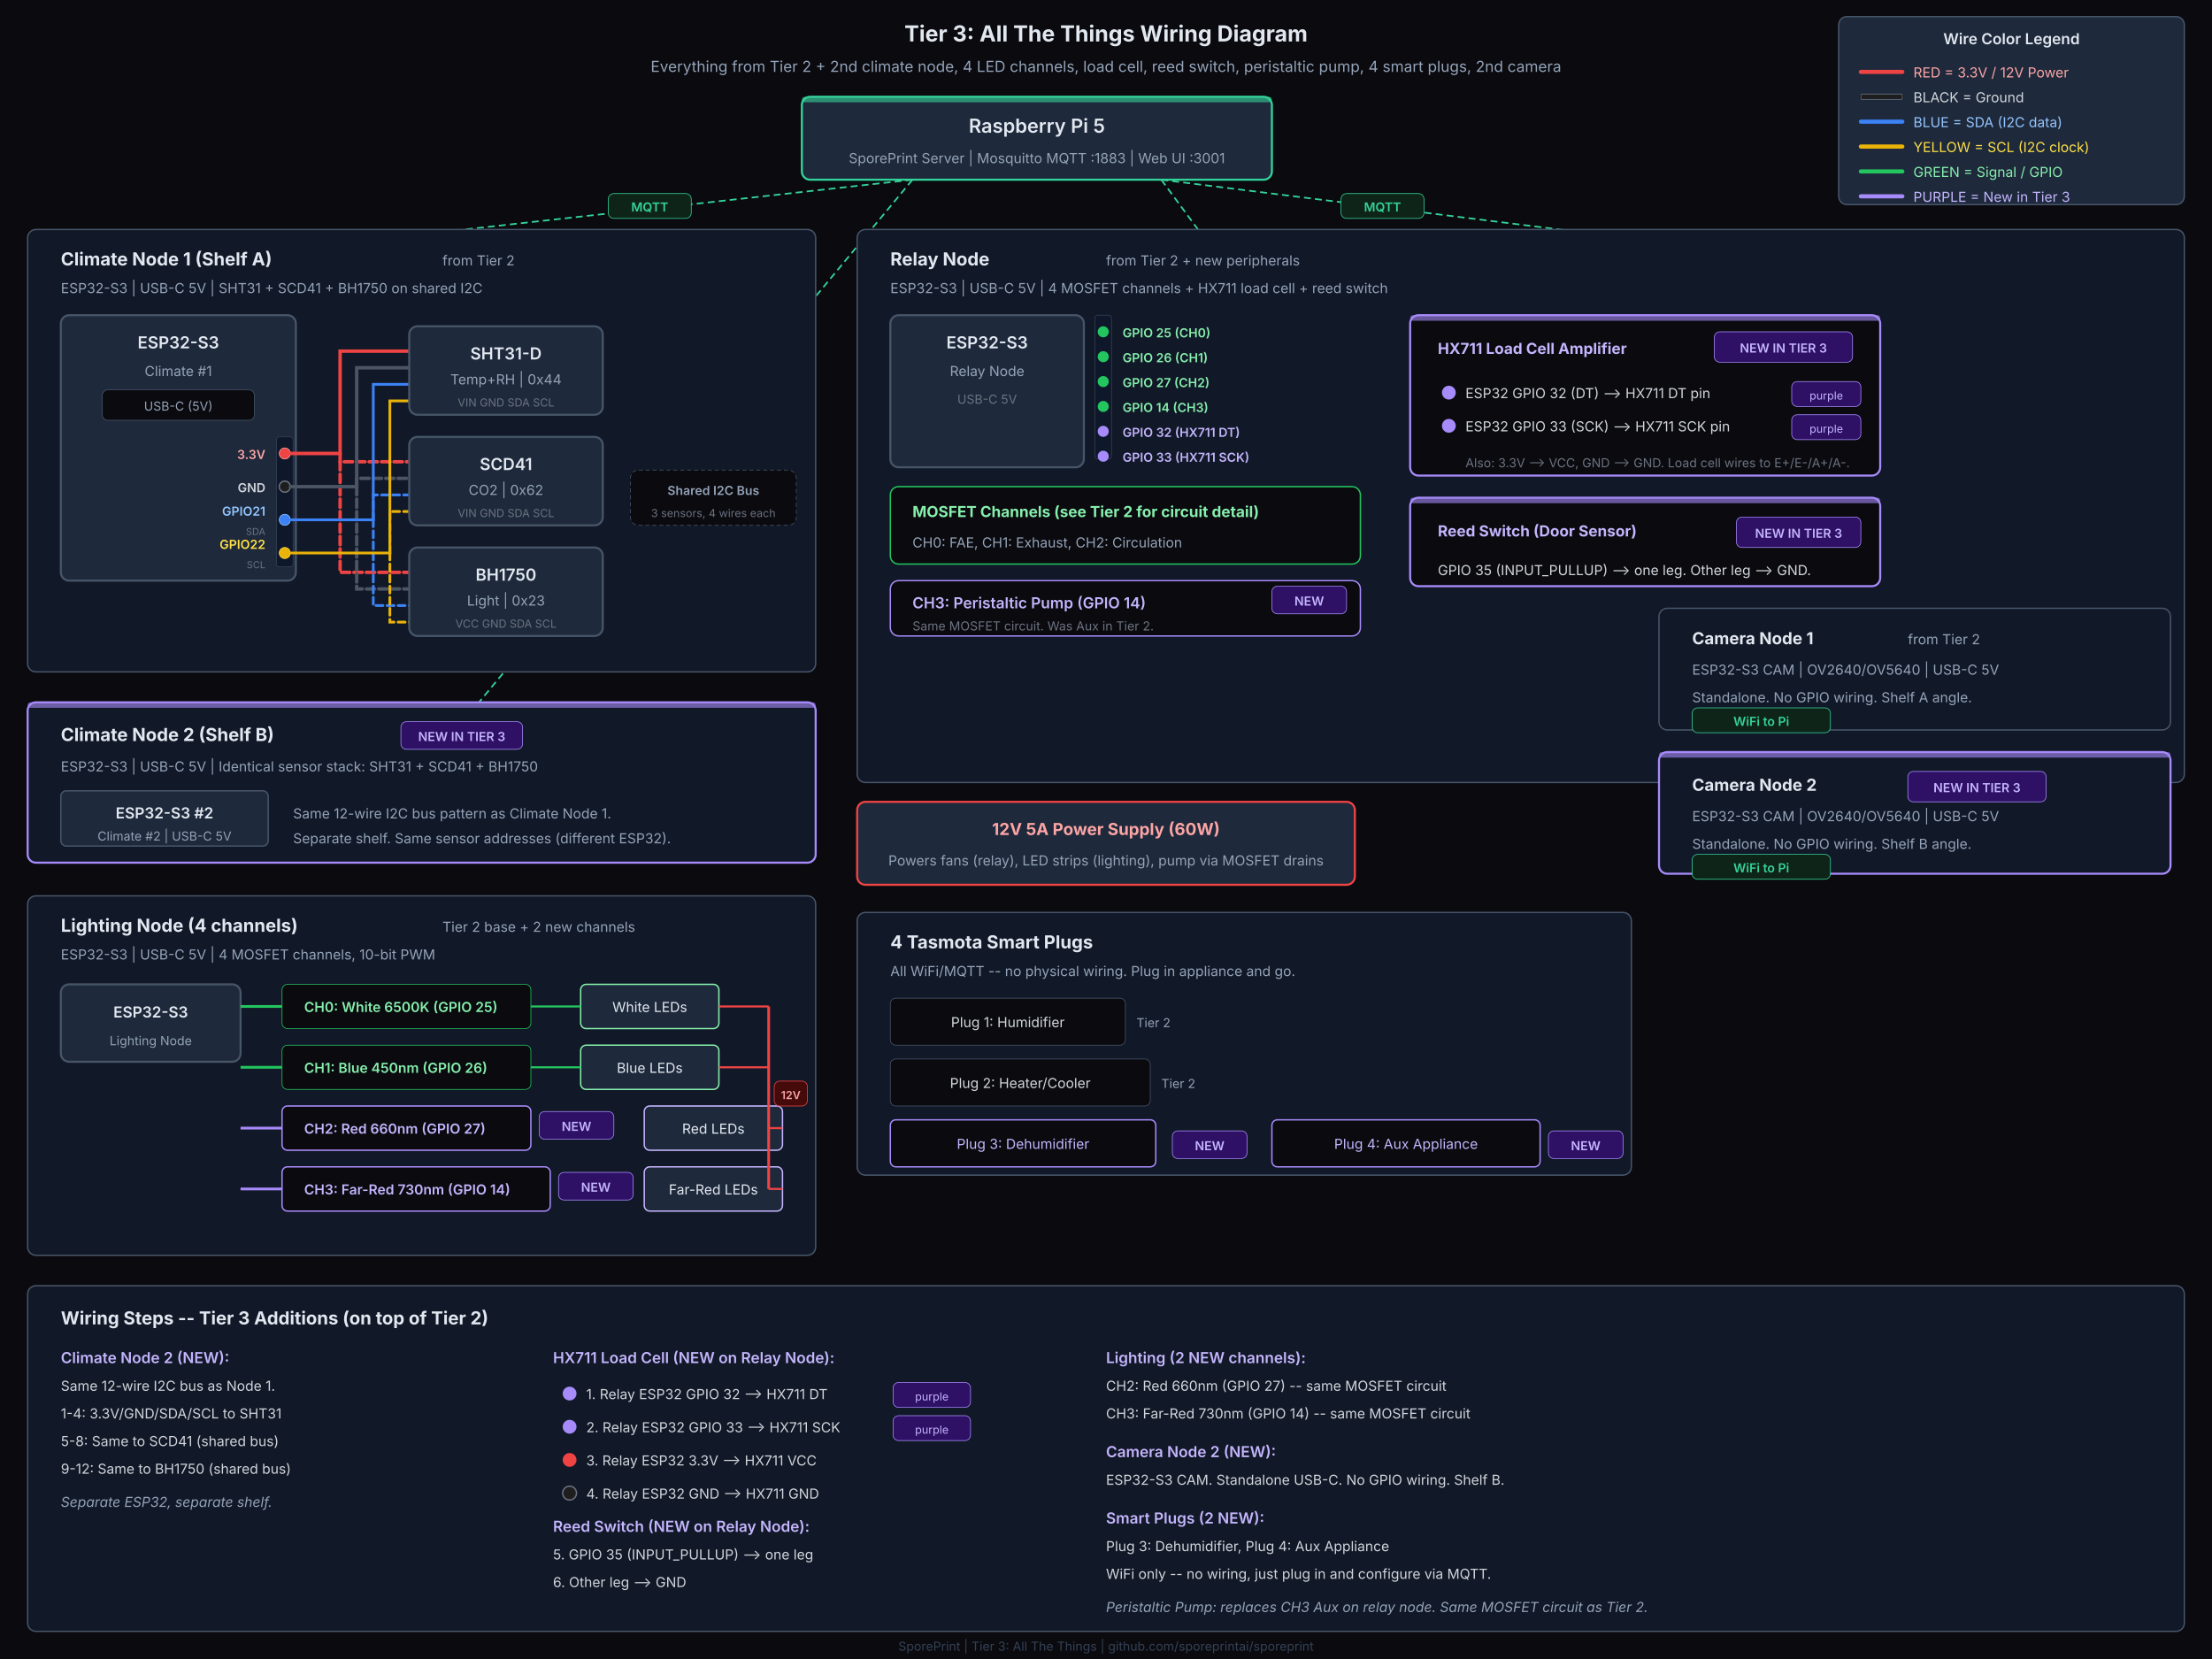
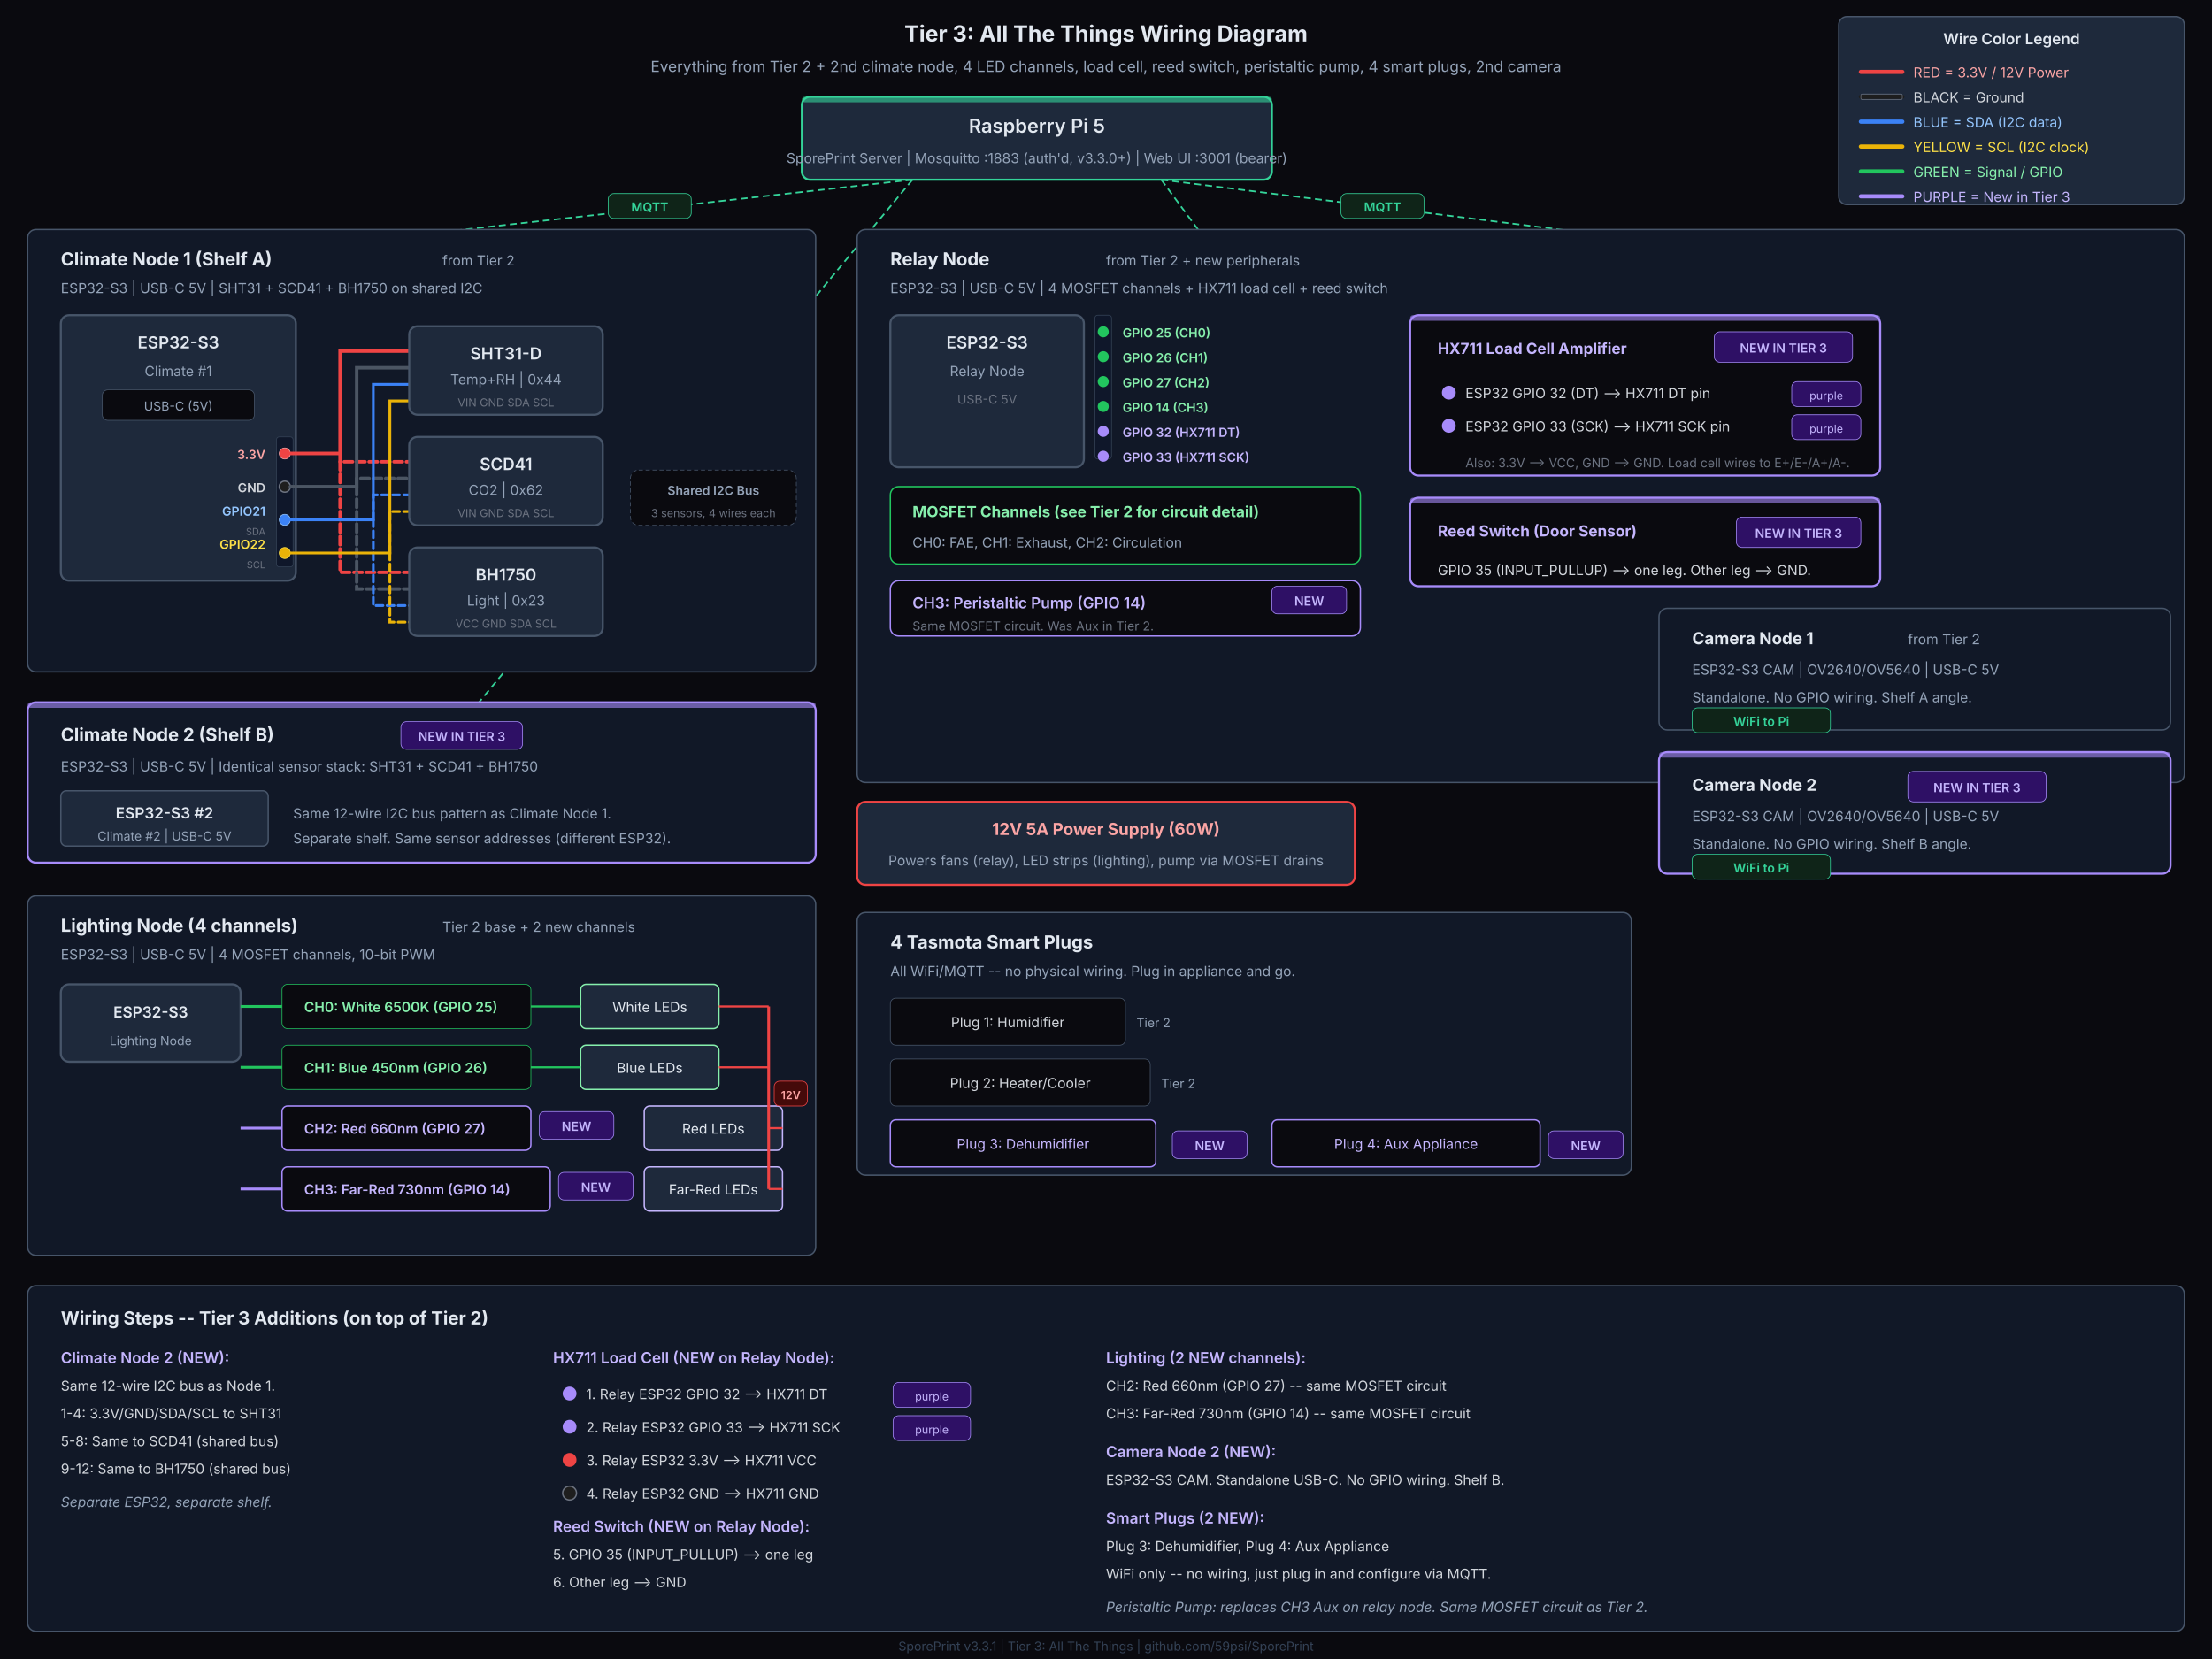
<svg xmlns="http://www.w3.org/2000/svg" viewBox="0 0 1600 1200" width="1600" height="1200">
  <rect width="1600" height="1200" fill="#0a0a0f" />
  <text x="800" y="30" text-anchor="middle" fill="#e2e8f0" font-family="system-ui, -apple-system, sans-serif" font-size="16" font-weight="700">Tier 3: All The Things Wiring Diagram</text>
  <text x="800" y="52" text-anchor="middle" fill="#94a3b8" font-family="system-ui, -apple-system, sans-serif" font-size="11">Everything from Tier 2 + 2nd climate node, 4 LED channels, load cell, reed switch, peristaltic pump, 4 smart plugs, 2nd camera</text>
  <rect x="1330" y="12" width="250" height="136" rx="6" fill="#1e293b" stroke="#475569" stroke-width="1" />
  <text x="1455" y="32" text-anchor="middle" fill="#e2e8f0" font-family="system-ui, -apple-system, sans-serif" font-size="11" font-weight="600">Wire Color Legend</text>
  <line x1="1346" y1="52" x2="1376" y2="52" stroke="#ef4444" stroke-width="3" stroke-linecap="round" />
  <text x="1384" y="56" fill="#fca5a5" font-family="system-ui, -apple-system, sans-serif" font-size="10">RED = 3.3V / 12V Power</text>
  <line x1="1346" y1="70" x2="1376" y2="70" stroke="#1e1e1e" stroke-width="3" stroke-linecap="round" />
  <rect x="1346" y="68" width="30" height="4" rx="1" fill="none" stroke="#6b7280" stroke-width="0.5" />
  <text x="1384" y="74" fill="#d1d5db" font-family="system-ui, -apple-system, sans-serif" font-size="10">BLACK = Ground</text>
  <line x1="1346" y1="88" x2="1376" y2="88" stroke="#3b82f6" stroke-width="3" stroke-linecap="round" />
  <text x="1384" y="92" fill="#93c5fd" font-family="system-ui, -apple-system, sans-serif" font-size="10">BLUE = SDA (I2C data)</text>
  <line x1="1346" y1="106" x2="1376" y2="106" stroke="#eab308" stroke-width="3" stroke-linecap="round" />
  <text x="1384" y="110" fill="#fde047" font-family="system-ui, -apple-system, sans-serif" font-size="10">YELLOW = SCL (I2C clock)</text>
  <line x1="1346" y1="124" x2="1376" y2="124" stroke="#22c55e" stroke-width="3" stroke-linecap="round" />
  <text x="1384" y="128" fill="#86efac" font-family="system-ui, -apple-system, sans-serif" font-size="10">GREEN = Signal / GPIO</text>
  <line x1="1346" y1="142" x2="1376" y2="142" stroke="#a78bfa" stroke-width="3" stroke-linecap="round" />
  <text x="1384" y="146" fill="#c4b5fd" font-family="system-ui, -apple-system, sans-serif" font-size="10">PURPLE = New in Tier 3</text>
  <rect x="580" y="70" width="340" height="60" rx="6" fill="#1e293b" stroke="#34d399" stroke-width="1.5" />
  <rect x="580" y="70" width="340" height="4" rx="2" fill="#34d399" opacity="0.6" />
  <text x="750" y="96" text-anchor="middle" fill="#e2e8f0" font-family="system-ui, -apple-system, sans-serif" font-size="14" font-weight="600">Raspberry Pi 5</text>
-   <text x="750" y="118" text-anchor="middle" fill="#94a3b8" font-family="system-ui, -apple-system, sans-serif" font-size="10">SporePrint Server | Mosquitto MQTT :1883 | Web UI :3001</text>
+   <text x="750" y="118" text-anchor="middle" fill="#94a3b8" font-family="system-ui, -apple-system, sans-serif" font-size="10">SporePrint Server | Mosquitto :1883 (auth'd, v3.3.0+) | Web UI :3001 (bearer)</text>
  <path d="M 660 130 L 300 170" fill="none" stroke="#34d399" stroke-width="1.2" stroke-dasharray="5,3" />
  <path d="M 840 130 L 1160 170" fill="none" stroke="#34d399" stroke-width="1.2" stroke-dasharray="5,3" />
  <path d="M 660 130 L 300 564" fill="none" stroke="#34d399" stroke-width="1.2" stroke-dasharray="5,3" />
  <path d="M 840 130 L 1160 564" fill="none" stroke="#34d399" stroke-width="1.2" stroke-dasharray="5,3" />
  <g>
    <rect x="440" y="140" width="60" height="18" rx="4" fill="#0f2418" stroke="#34d399" stroke-width="0.5" />
    <text x="470" y="153" text-anchor="middle" fill="#34d399" font-family="system-ui, -apple-system, sans-serif" font-size="9" font-weight="600">MQTT</text>
  </g>
  <g>
    <rect x="970" y="140" width="60" height="18" rx="4" fill="#0f2418" stroke="#34d399" stroke-width="0.5" />
    <text x="1000" y="153" text-anchor="middle" fill="#34d399" font-family="system-ui, -apple-system, sans-serif" font-size="9" font-weight="600">MQTT</text>
  </g>
  <rect x="20" y="166" width="570" height="320" rx="6" fill="#111827" stroke="#475569" stroke-width="1" />
  <text x="44" y="192" fill="#e2e8f0" font-family="system-ui, -apple-system, sans-serif" font-size="13" font-weight="700">Climate Node 1 (Shelf A)</text>
  <text x="320" y="192" fill="#94a3b8" font-family="system-ui, -apple-system, sans-serif" font-size="10">from Tier 2</text>
  <text x="44" y="212" fill="#94a3b8" font-family="system-ui, -apple-system, sans-serif" font-size="10">ESP32-S3 | USB-C 5V | SHT31 + SCD41 + BH1750 on shared I2C</text>
  <rect x="44" y="228" width="170" height="192" rx="6" fill="#1e293b" stroke="#475569" stroke-width="1.5" />
  <text x="129" y="252" text-anchor="middle" fill="#e2e8f0" font-family="system-ui, -apple-system, sans-serif" font-size="12" font-weight="600">ESP32-S3</text>
  <text x="129" y="272" text-anchor="middle" fill="#94a3b8" font-family="system-ui, -apple-system, sans-serif" font-size="10">Climate #1</text>
  <rect x="74" y="282" width="110" height="22" rx="4" fill="#0a0a0f" stroke="#475569" stroke-width="0.5" />
  <text x="129" y="297" text-anchor="middle" fill="#94a3b8" font-family="system-ui, -apple-system, sans-serif" font-size="9">USB-C (5V)</text>
  <rect x="200" y="316" width="12" height="94" rx="2" fill="#0f172a" stroke="#334155" stroke-width="0.5" />
  <circle cx="206" cy="328" r="4" fill="#ef4444" stroke="#fca5a5" stroke-width="0.5" />
  <text x="192" y="332" text-anchor="end" fill="#fca5a5" font-family="system-ui, -apple-system, sans-serif" font-size="9" font-weight="600">3.3V</text>
  <circle cx="206" cy="352" r="4" fill="#1e1e1e" stroke="#6b7280" stroke-width="1" />
  <text x="192" y="356" text-anchor="end" fill="#d1d5db" font-family="system-ui, -apple-system, sans-serif" font-size="9" font-weight="600">GND</text>
  <circle cx="206" cy="376" r="4" fill="#3b82f6" stroke="#93c5fd" stroke-width="0.5" />
  <text x="192" y="373" text-anchor="end" fill="#93c5fd" font-family="system-ui, -apple-system, sans-serif" font-size="9" font-weight="600">GPIO21</text>
  <text x="192" y="387" text-anchor="end" fill="#6b7280" font-family="system-ui, -apple-system, sans-serif" font-size="7">SDA</text>
  <circle cx="206" cy="400" r="4" fill="#eab308" stroke="#fde047" stroke-width="0.5" />
  <text x="192" y="397" text-anchor="end" fill="#fde047" font-family="system-ui, -apple-system, sans-serif" font-size="9" font-weight="600">GPIO22</text>
  <text x="192" y="411" text-anchor="end" fill="#6b7280" font-family="system-ui, -apple-system, sans-serif" font-size="7">SCL</text>
  <path d="M 210 328 L 246 328 L 246 254 L 296 254" fill="none" stroke="#ef4444" stroke-width="2.5" stroke-linecap="round" />
  <path d="M 246 328 L 246 334 L 296 334" fill="none" stroke="#ef4444" stroke-width="2.5" stroke-linecap="round" stroke-dasharray="6,3" />
  <path d="M 246 334 L 246 414 L 296 414" fill="none" stroke="#ef4444" stroke-width="2.5" stroke-linecap="round" stroke-dasharray="6,3" />
  <path d="M 210 352 L 258 352 L 258 266 L 296 266" fill="none" stroke="#4b5563" stroke-width="2.5" stroke-linecap="round" />
  <path d="M 258 352 L 258 346 L 296 346" fill="none" stroke="#4b5563" stroke-width="2.5" stroke-linecap="round" stroke-dasharray="6,3" />
  <path d="M 258 352 L 258 426 L 296 426" fill="none" stroke="#4b5563" stroke-width="2.5" stroke-linecap="round" stroke-dasharray="6,3" />
  <path d="M 210 376 L 270 376 L 270 278 L 296 278" fill="none" stroke="#3b82f6" stroke-width="2" stroke-linecap="round" />
  <path d="M 270 376 L 270 358 L 296 358" fill="none" stroke="#3b82f6" stroke-width="2" stroke-linecap="round" stroke-dasharray="5,3" />
  <path d="M 270 376 L 270 438 L 296 438" fill="none" stroke="#3b82f6" stroke-width="2" stroke-linecap="round" stroke-dasharray="5,3" />
  <path d="M 210 400 L 282 400 L 282 290 L 296 290" fill="none" stroke="#eab308" stroke-width="2" stroke-linecap="round" />
  <path d="M 282 400 L 282 370 L 296 370" fill="none" stroke="#eab308" stroke-width="2" stroke-linecap="round" stroke-dasharray="5,3" />
  <path d="M 282 400 L 282 450 L 296 450" fill="none" stroke="#eab308" stroke-width="2" stroke-linecap="round" stroke-dasharray="5,3" />
  <rect x="296" y="236" width="140" height="64" rx="6" fill="#1e293b" stroke="#475569" stroke-width="1.5" />
  <text x="366" y="260" text-anchor="middle" fill="#e2e8f0" font-family="system-ui, -apple-system, sans-serif" font-size="12" font-weight="600">SHT31-D</text>
  <text x="366" y="278" text-anchor="middle" fill="#94a3b8" font-family="system-ui, -apple-system, sans-serif" font-size="10">Temp+RH | 0x44</text>
  <text x="366" y="294" text-anchor="middle" fill="#6b7280" font-family="system-ui, -apple-system, sans-serif" font-size="8">VIN GND SDA SCL</text>
  <rect x="296" y="316" width="140" height="64" rx="6" fill="#1e293b" stroke="#475569" stroke-width="1.5" />
  <text x="366" y="340" text-anchor="middle" fill="#e2e8f0" font-family="system-ui, -apple-system, sans-serif" font-size="12" font-weight="600">SCD41</text>
  <text x="366" y="358" text-anchor="middle" fill="#94a3b8" font-family="system-ui, -apple-system, sans-serif" font-size="10">CO2 | 0x62</text>
  <text x="366" y="374" text-anchor="middle" fill="#6b7280" font-family="system-ui, -apple-system, sans-serif" font-size="8">VIN GND SDA SCL</text>
  <rect x="296" y="396" width="140" height="64" rx="6" fill="#1e293b" stroke="#475569" stroke-width="1.5" />
  <text x="366" y="420" text-anchor="middle" fill="#e2e8f0" font-family="system-ui, -apple-system, sans-serif" font-size="12" font-weight="600">BH1750</text>
  <text x="366" y="438" text-anchor="middle" fill="#94a3b8" font-family="system-ui, -apple-system, sans-serif" font-size="10">Light | 0x23</text>
  <text x="366" y="454" text-anchor="middle" fill="#6b7280" font-family="system-ui, -apple-system, sans-serif" font-size="8">VCC GND SDA SCL</text>
  <rect x="456" y="340" width="120" height="40" rx="6" fill="#0a0a0f" stroke="#475569" stroke-width="0.5" stroke-dasharray="3,2" />
  <text x="516" y="358" text-anchor="middle" fill="#94a3b8" font-family="system-ui, -apple-system, sans-serif" font-size="9" font-weight="600">Shared I2C Bus</text>
  <text x="516" y="374" text-anchor="middle" fill="#6b7280" font-family="system-ui, -apple-system, sans-serif" font-size="8">3 sensors, 4 wires each</text>
  <rect x="20" y="508" width="570" height="116" rx="6" fill="#111827" stroke="#a78bfa" stroke-width="1.5" />
  <rect x="20" y="508" width="570" height="4" rx="2" fill="#a78bfa" opacity="0.6" />
  <text x="44" y="536" fill="#e2e8f0" font-family="system-ui, -apple-system, sans-serif" font-size="13" font-weight="700">Climate Node 2 (Shelf B)</text>
  <g>
    <rect x="290" y="522" width="88" height="20" rx="4" fill="#2e1065" stroke="#a78bfa" stroke-width="0.5" />
    <text x="334" y="536" text-anchor="middle" fill="#c4b5fd" font-family="system-ui, -apple-system, sans-serif" font-size="9" font-weight="600">NEW IN TIER 3</text>
  </g>
  <text x="44" y="558" fill="#94a3b8" font-family="system-ui, -apple-system, sans-serif" font-size="10">ESP32-S3 | USB-C 5V | Identical sensor stack: SHT31 + SCD41 + BH1750</text>
  <rect x="44" y="572" width="150" height="40" rx="4" fill="#1e293b" stroke="#475569" stroke-width="1" />
  <text x="119" y="592" text-anchor="middle" fill="#e2e8f0" font-family="system-ui, -apple-system, sans-serif" font-size="11" font-weight="600">ESP32-S3 #2</text>
  <text x="119" y="608" text-anchor="middle" fill="#94a3b8" font-family="system-ui, -apple-system, sans-serif" font-size="9">Climate #2 | USB-C 5V</text>
  <text x="212" y="592" fill="#94a3b8" font-family="system-ui, -apple-system, sans-serif" font-size="10">Same 12-wire I2C bus pattern as Climate Node 1.</text>
  <text x="212" y="610" fill="#94a3b8" font-family="system-ui, -apple-system, sans-serif" font-size="10">Separate shelf. Same sensor addresses (different ESP32).</text>
  <rect x="620" y="166" width="960" height="400" rx="6" fill="#111827" stroke="#475569" stroke-width="1" />
  <text x="644" y="192" fill="#e2e8f0" font-family="system-ui, -apple-system, sans-serif" font-size="13" font-weight="700">Relay Node</text>
  <text x="800" y="192" fill="#94a3b8" font-family="system-ui, -apple-system, sans-serif" font-size="10">from Tier 2 + new peripherals</text>
  <text x="644" y="212" fill="#94a3b8" font-family="system-ui, -apple-system, sans-serif" font-size="10">ESP32-S3 | USB-C 5V | 4 MOSFET channels + HX711 load cell + reed switch</text>
  <rect x="644" y="228" width="140" height="110" rx="6" fill="#1e293b" stroke="#475569" stroke-width="1.5" />
  <text x="714" y="252" text-anchor="middle" fill="#e2e8f0" font-family="system-ui, -apple-system, sans-serif" font-size="12" font-weight="600">ESP32-S3</text>
  <text x="714" y="272" text-anchor="middle" fill="#94a3b8" font-family="system-ui, -apple-system, sans-serif" font-size="10">Relay Node</text>
  <text x="714" y="292" text-anchor="middle" fill="#6b7280" font-family="system-ui, -apple-system, sans-serif" font-size="9">USB-C 5V</text>
  <rect x="792" y="228" width="12" height="104" rx="2" fill="#0f172a" stroke="#334155" stroke-width="0.5" />
  <circle cx="798" cy="240" r="4" fill="#22c55e" />
  <text x="812" y="244" fill="#86efac" font-family="system-ui, -apple-system, sans-serif" font-size="9" font-weight="600">GPIO 25 (CH0)</text>
  <circle cx="798" cy="258" r="4" fill="#22c55e" />
  <text x="812" y="262" fill="#86efac" font-family="system-ui, -apple-system, sans-serif" font-size="9" font-weight="600">GPIO 26 (CH1)</text>
  <circle cx="798" cy="276" r="4" fill="#22c55e" />
  <text x="812" y="280" fill="#86efac" font-family="system-ui, -apple-system, sans-serif" font-size="9" font-weight="600">GPIO 27 (CH2)</text>
  <circle cx="798" cy="294" r="4" fill="#22c55e" />
  <text x="812" y="298" fill="#86efac" font-family="system-ui, -apple-system, sans-serif" font-size="9" font-weight="600">GPIO 14 (CH3)</text>
  <circle cx="798" cy="312" r="4" fill="#a78bfa" />
  <text x="812" y="316" fill="#c4b5fd" font-family="system-ui, -apple-system, sans-serif" font-size="9" font-weight="600">GPIO 32 (HX711 DT)</text>
  <circle cx="798" cy="330" r="4" fill="#a78bfa" />
  <text x="812" y="334" fill="#c4b5fd" font-family="system-ui, -apple-system, sans-serif" font-size="9" font-weight="600">GPIO 33 (HX711 SCK)</text>
  <rect x="644" y="352" width="340" height="56" rx="6" fill="#0a0a0f" stroke="#22c55e" stroke-width="1" />
  <text x="660" y="374" fill="#86efac" font-family="system-ui, -apple-system, sans-serif" font-size="11" font-weight="700">MOSFET Channels (see Tier 2 for circuit detail)</text>
  <text x="660" y="396" fill="#94a3b8" font-family="system-ui, -apple-system, sans-serif" font-size="10">CH0: FAE, CH1: Exhaust, CH2: Circulation</text>
  <rect x="644" y="420" width="340" height="40" rx="6" fill="#0a0a0f" stroke="#a78bfa" stroke-width="1" />
  <text x="660" y="440" fill="#c4b5fd" font-family="system-ui, -apple-system, sans-serif" font-size="11" font-weight="600">CH3: Peristaltic Pump (GPIO 14)</text>
  <text x="660" y="456" fill="#6b7280" font-family="system-ui, -apple-system, sans-serif" font-size="9">Same MOSFET circuit. Was Aux in Tier 2.</text>
  <g>
    <rect x="920" y="424" width="54" height="20" rx="4" fill="#2e1065" stroke="#a78bfa" stroke-width="0.5" />
    <text x="947" y="438" text-anchor="middle" fill="#c4b5fd" font-family="system-ui, -apple-system, sans-serif" font-size="9" font-weight="600">NEW</text>
  </g>
  <rect x="1020" y="228" width="340" height="116" rx="6" fill="#0a0a0f" stroke="#a78bfa" stroke-width="1.5" />
  <rect x="1020" y="228" width="340" height="4" rx="2" fill="#a78bfa" opacity="0.6" />
  <text x="1040" y="256" fill="#c4b5fd" font-family="system-ui, -apple-system, sans-serif" font-size="11" font-weight="700">HX711 Load Cell Amplifier</text>
  <g>
    <rect x="1240" y="240" width="100" height="22" rx="4" fill="#2e1065" stroke="#a78bfa" stroke-width="0.5" />
    <text x="1290" y="255" text-anchor="middle" fill="#c4b5fd" font-family="system-ui, -apple-system, sans-serif" font-size="9" font-weight="600">NEW IN TIER 3</text>
  </g>
  <circle cx="1048" cy="284" r="5" fill="#a78bfa" />
  <text x="1060" y="288" fill="#d1d5db" font-family="system-ui, -apple-system, sans-serif" font-size="10">ESP32 GPIO 32 (DT) --&gt; HX711 DT pin</text>
  <g>
    <rect x="1296" y="276" width="50" height="18" rx="4" fill="#2e1065" stroke="#a78bfa" stroke-width="0.5" />
    <text x="1321" y="289" text-anchor="middle" fill="#c4b5fd" font-family="system-ui, -apple-system, sans-serif" font-size="8">purple</text>
  </g>
  <circle cx="1048" cy="308" r="5" fill="#a78bfa" />
  <text x="1060" y="312" fill="#d1d5db" font-family="system-ui, -apple-system, sans-serif" font-size="10">ESP32 GPIO 33 (SCK) --&gt; HX711 SCK pin</text>
  <g>
    <rect x="1296" y="300" width="50" height="18" rx="4" fill="#2e1065" stroke="#a78bfa" stroke-width="0.5" />
    <text x="1321" y="313" text-anchor="middle" fill="#c4b5fd" font-family="system-ui, -apple-system, sans-serif" font-size="8">purple</text>
  </g>
  <text x="1060" y="338" fill="#6b7280" font-family="system-ui, -apple-system, sans-serif" font-size="9">Also: 3.3V --&gt; VCC, GND --&gt; GND. Load cell wires to E+/E-/A+/A-.</text>
  <rect x="1020" y="360" width="340" height="64" rx="6" fill="#0a0a0f" stroke="#a78bfa" stroke-width="1.5" />
  <rect x="1020" y="360" width="340" height="4" rx="2" fill="#a78bfa" opacity="0.6" />
  <text x="1040" y="388" fill="#c4b5fd" font-family="system-ui, -apple-system, sans-serif" font-size="11" font-weight="700">Reed Switch (Door Sensor)</text>
  <g>
    <rect x="1256" y="374" width="90" height="22" rx="4" fill="#2e1065" stroke="#a78bfa" stroke-width="0.5" />
    <text x="1301" y="389" text-anchor="middle" fill="#c4b5fd" font-family="system-ui, -apple-system, sans-serif" font-size="9" font-weight="600">NEW IN TIER 3</text>
  </g>
  <text x="1040" y="416" fill="#d1d5db" font-family="system-ui, -apple-system, sans-serif" font-size="10">GPIO 35 (INPUT_PULLUP) --&gt; one leg. Other leg --&gt; GND.</text>
  <rect x="20" y="648" width="570" height="260" rx="6" fill="#111827" stroke="#475569" stroke-width="1" />
  <text x="44" y="674" fill="#e2e8f0" font-family="system-ui, -apple-system, sans-serif" font-size="13" font-weight="700">Lighting Node (4 channels)</text>
  <text x="320" y="674" fill="#94a3b8" font-family="system-ui, -apple-system, sans-serif" font-size="10">Tier 2 base + 2 new channels</text>
  <text x="44" y="694" fill="#94a3b8" font-family="system-ui, -apple-system, sans-serif" font-size="10">ESP32-S3 | USB-C 5V | 4 MOSFET channels, 10-bit PWM</text>
  <rect x="44" y="712" width="130" height="56" rx="6" fill="#1e293b" stroke="#475569" stroke-width="1.5" />
  <text x="109" y="736" text-anchor="middle" fill="#e2e8f0" font-family="system-ui, -apple-system, sans-serif" font-size="11" font-weight="600">ESP32-S3</text>
  <text x="109" y="756" text-anchor="middle" fill="#94a3b8" font-family="system-ui, -apple-system, sans-serif" font-size="9">Lighting Node</text>
  <rect x="204" y="712" width="180" height="32" rx="4" fill="#0a0a0f" stroke="#22c55e" stroke-width="0.5" />
  <text x="220" y="732" fill="#86efac" font-family="system-ui, -apple-system, sans-serif" font-size="10" font-weight="600">CH0: White 6500K (GPIO 25)</text>
  <line x1="174" y1="728" x2="204" y2="728" stroke="#22c55e" stroke-width="2" />
  <rect x="204" y="756" width="180" height="32" rx="4" fill="#0a0a0f" stroke="#22c55e" stroke-width="0.5" />
  <text x="220" y="776" fill="#86efac" font-family="system-ui, -apple-system, sans-serif" font-size="10" font-weight="600">CH1: Blue 450nm (GPIO 26)</text>
  <line x1="174" y1="772" x2="204" y2="772" stroke="#22c55e" stroke-width="2" />
  <rect x="204" y="800" width="180" height="32" rx="4" fill="#0a0a0f" stroke="#a78bfa" stroke-width="1" />
  <text x="220" y="820" fill="#c4b5fd" font-family="system-ui, -apple-system, sans-serif" font-size="10" font-weight="600">CH2: Red 660nm (GPIO 27)</text>
  <line x1="174" y1="816" x2="204" y2="816" stroke="#a78bfa" stroke-width="2" />
  <g>
    <rect x="390" y="804" width="54" height="20" rx="4" fill="#2e1065" stroke="#a78bfa" stroke-width="0.5" />
    <text x="417" y="818" text-anchor="middle" fill="#c4b5fd" font-family="system-ui, -apple-system, sans-serif" font-size="9" font-weight="600">NEW</text>
  </g>
  <rect x="204" y="844" width="194" height="32" rx="4" fill="#0a0a0f" stroke="#a78bfa" stroke-width="1" />
  <text x="220" y="864" fill="#c4b5fd" font-family="system-ui, -apple-system, sans-serif" font-size="10" font-weight="600">CH3: Far-Red 730nm (GPIO 14)</text>
  <line x1="174" y1="860" x2="204" y2="860" stroke="#a78bfa" stroke-width="2" />
  <g>
    <rect x="404" y="848" width="54" height="20" rx="4" fill="#2e1065" stroke="#a78bfa" stroke-width="0.5" />
    <text x="431" y="862" text-anchor="middle" fill="#c4b5fd" font-family="system-ui, -apple-system, sans-serif" font-size="9" font-weight="600">NEW</text>
  </g>
  <rect x="420" y="712" width="100" height="32" rx="4" fill="#1e293b" stroke="#86efac" stroke-width="1" />
  <text x="470" y="732" text-anchor="middle" fill="#e2e8f0" font-family="system-ui, -apple-system, sans-serif" font-size="10">White LEDs</text>
  <line x1="384" y1="728" x2="420" y2="728" stroke="#22c55e" stroke-width="1.5" />
  <rect x="420" y="756" width="100" height="32" rx="4" fill="#1e293b" stroke="#86efac" stroke-width="1" />
  <text x="470" y="776" text-anchor="middle" fill="#e2e8f0" font-family="system-ui, -apple-system, sans-serif" font-size="10">Blue LEDs</text>
  <line x1="384" y1="772" x2="420" y2="772" stroke="#22c55e" stroke-width="1.5" />
  <rect x="466" y="800" width="100" height="32" rx="4" fill="#1e293b" stroke="#c4b5fd" stroke-width="1" />
  <text x="516" y="820" text-anchor="middle" fill="#e2e8f0" font-family="system-ui, -apple-system, sans-serif" font-size="10">Red LEDs</text>
  <rect x="466" y="844" width="100" height="32" rx="4" fill="#1e293b" stroke="#c4b5fd" stroke-width="1" />
  <text x="516" y="864" text-anchor="middle" fill="#e2e8f0" font-family="system-ui, -apple-system, sans-serif" font-size="10">Far-Red LEDs</text>
  <line x1="520" y1="728" x2="556" y2="728" stroke="#ef4444" stroke-width="1.5" />
  <line x1="520" y1="772" x2="556" y2="772" stroke="#ef4444" stroke-width="1.5" />
  <line x1="566" y1="816" x2="556" y2="816" stroke="#ef4444" stroke-width="1.5" />
  <line x1="566" y1="860" x2="556" y2="860" stroke="#ef4444" stroke-width="1.5" />
  <line x1="556" y1="728" x2="556" y2="860" stroke="#ef4444" stroke-width="2" />
  <g>
    <rect x="560" y="782" width="24" height="18" rx="4" fill="#450a0a" stroke="#ef4444" stroke-width="0.5" />
    <text x="572" y="795" text-anchor="middle" fill="#fca5a5" font-family="system-ui, -apple-system, sans-serif" font-size="8" font-weight="600">12V</text>
  </g>
  <rect x="1200" y="440" width="370" height="88" rx="6" fill="#111827" stroke="#475569" stroke-width="1" />
  <text x="1224" y="466" fill="#e2e8f0" font-family="system-ui, -apple-system, sans-serif" font-size="12" font-weight="700">Camera Node 1</text>
  <text x="1380" y="466" fill="#94a3b8" font-family="system-ui, -apple-system, sans-serif" font-size="10">from Tier 2</text>
  <text x="1224" y="488" fill="#94a3b8" font-family="system-ui, -apple-system, sans-serif" font-size="10">ESP32-S3 CAM | OV2640/OV5640 | USB-C 5V</text>
  <text x="1224" y="508" fill="#94a3b8" font-family="system-ui, -apple-system, sans-serif" font-size="10">Standalone. No GPIO wiring. Shelf A angle.</text>
  <g>
    <rect x="1224" y="512" width="100" height="18" rx="4" fill="#0f2418" stroke="#34d399" stroke-width="0.5" />
    <text x="1274" y="525" text-anchor="middle" fill="#34d399" font-family="system-ui, -apple-system, sans-serif" font-size="9" font-weight="600">WiFi to Pi</text>
  </g>
  <rect x="1200" y="544" width="370" height="88" rx="6" fill="#111827" stroke="#a78bfa" stroke-width="1.5" />
  <rect x="1200" y="544" width="370" height="4" rx="2" fill="#a78bfa" opacity="0.6" />
  <text x="1224" y="572" fill="#e2e8f0" font-family="system-ui, -apple-system, sans-serif" font-size="12" font-weight="700">Camera Node 2</text>
  <g>
    <rect x="1380" y="558" width="100" height="22" rx="4" fill="#2e1065" stroke="#a78bfa" stroke-width="0.5" />
    <text x="1430" y="573" text-anchor="middle" fill="#c4b5fd" font-family="system-ui, -apple-system, sans-serif" font-size="9" font-weight="600">NEW IN TIER 3</text>
  </g>
  <text x="1224" y="594" fill="#94a3b8" font-family="system-ui, -apple-system, sans-serif" font-size="10">ESP32-S3 CAM | OV2640/OV5640 | USB-C 5V</text>
  <text x="1224" y="614" fill="#94a3b8" font-family="system-ui, -apple-system, sans-serif" font-size="10">Standalone. No GPIO wiring. Shelf B angle.</text>
  <g>
    <rect x="1224" y="618" width="100" height="18" rx="4" fill="#0f2418" stroke="#34d399" stroke-width="0.5" />
    <text x="1274" y="631" text-anchor="middle" fill="#34d399" font-family="system-ui, -apple-system, sans-serif" font-size="9" font-weight="600">WiFi to Pi</text>
  </g>
  <rect x="620" y="580" width="360" height="60" rx="6" fill="#1e293b" stroke="#ef4444" stroke-width="1.5" />
  <text x="800" y="604" text-anchor="middle" fill="#fca5a5" font-family="system-ui, -apple-system, sans-serif" font-size="12" font-weight="700">12V 5A Power Supply (60W)</text>
  <text x="800" y="626" text-anchor="middle" fill="#94a3b8" font-family="system-ui, -apple-system, sans-serif" font-size="10">Powers fans (relay), LED strips (lighting), pump via MOSFET drains</text>
  <rect x="620" y="660" width="560" height="190" rx="6" fill="#111827" stroke="#475569" stroke-width="1" />
  <text x="644" y="686" fill="#e2e8f0" font-family="system-ui, -apple-system, sans-serif" font-size="13" font-weight="700">4 Tasmota Smart Plugs</text>
  <text x="644" y="706" fill="#94a3b8" font-family="system-ui, -apple-system, sans-serif" font-size="10">All WiFi/MQTT -- no physical wiring. Plug in appliance and go.</text>
  <rect x="644" y="722" width="170" height="34" rx="4" fill="#0a0a0f" stroke="#475569" stroke-width="0.5" />
  <text x="729" y="743" text-anchor="middle" fill="#d1d5db" font-family="system-ui, -apple-system, sans-serif" font-size="10">Plug 1: Humidifier</text>
  <text x="822" y="743" fill="#94a3b8" font-family="system-ui, -apple-system, sans-serif" font-size="9">Tier 2</text>
  <rect x="644" y="766" width="188" height="34" rx="4" fill="#0a0a0f" stroke="#475569" stroke-width="0.5" />
  <text x="738" y="787" text-anchor="middle" fill="#d1d5db" font-family="system-ui, -apple-system, sans-serif" font-size="10">Plug 2: Heater/Cooler</text>
  <text x="840" y="787" fill="#94a3b8" font-family="system-ui, -apple-system, sans-serif" font-size="9">Tier 2</text>
  <rect x="644" y="810" width="192" height="34" rx="4" fill="#0a0a0f" stroke="#a78bfa" stroke-width="1" />
  <text x="740" y="831" text-anchor="middle" fill="#c4b5fd" font-family="system-ui, -apple-system, sans-serif" font-size="10">Plug 3: Dehumidifier</text>
  <g>
    <rect x="848" y="818" width="54" height="20" rx="4" fill="#2e1065" stroke="#a78bfa" stroke-width="0.5" />
    <text x="875" y="832" text-anchor="middle" fill="#c4b5fd" font-family="system-ui, -apple-system, sans-serif" font-size="9" font-weight="600">NEW</text>
  </g>
  <rect x="920" y="810" width="194" height="34" rx="4" fill="#0a0a0f" stroke="#a78bfa" stroke-width="1" />
  <text x="1017" y="831" text-anchor="middle" fill="#c4b5fd" font-family="system-ui, -apple-system, sans-serif" font-size="10">Plug 4: Aux Appliance</text>
  <g>
    <rect x="1120" y="818" width="54" height="20" rx="4" fill="#2e1065" stroke="#a78bfa" stroke-width="0.5" />
    <text x="1147" y="832" text-anchor="middle" fill="#c4b5fd" font-family="system-ui, -apple-system, sans-serif" font-size="9" font-weight="600">NEW</text>
  </g>
  <rect x="20" y="930" width="1560" height="250" rx="6" fill="#111827" stroke="#475569" stroke-width="1" />
  <text x="44" y="958" fill="#e2e8f0" font-family="system-ui, -apple-system, sans-serif" font-size="13" font-weight="700">Wiring Steps -- Tier 3 Additions (on top of Tier 2)</text>
  <text x="44" y="986" fill="#c4b5fd" font-family="system-ui, -apple-system, sans-serif" font-size="11" font-weight="600">Climate Node 2 (NEW):</text>
  <text x="44" y="1006" fill="#d1d5db" font-family="system-ui, -apple-system, sans-serif" font-size="10">Same 12-wire I2C bus as Node 1.</text>
  <text x="44" y="1026" fill="#d1d5db" font-family="system-ui, -apple-system, sans-serif" font-size="10">1-4: 3.3V/GND/SDA/SCL to SHT31</text>
  <text x="44" y="1046" fill="#d1d5db" font-family="system-ui, -apple-system, sans-serif" font-size="10">5-8: Same to SCD41 (shared bus)</text>
  <text x="44" y="1066" fill="#d1d5db" font-family="system-ui, -apple-system, sans-serif" font-size="10">9-12: Same to BH1750 (shared bus)</text>
  <text x="44" y="1090" fill="#94a3b8" font-family="system-ui, -apple-system, sans-serif" font-size="10" font-style="italic">Separate ESP32, separate shelf.</text>
  <text x="400" y="986" fill="#c4b5fd" font-family="system-ui, -apple-system, sans-serif" font-size="11" font-weight="600">HX711 Load Cell (NEW on Relay Node):</text>
  <circle cx="412" cy="1008" r="5" fill="#a78bfa" />
  <text x="424" y="1012" fill="#d1d5db" font-family="system-ui, -apple-system, sans-serif" font-size="10">1. Relay ESP32 GPIO 32 --&gt; HX711 DT</text>
  <g>
    <rect x="646" y="1000" width="56" height="18" rx="4" fill="#2e1065" stroke="#a78bfa" stroke-width="0.5" />
    <text x="674" y="1013" text-anchor="middle" fill="#c4b5fd" font-family="system-ui, -apple-system, sans-serif" font-size="8">purple</text>
  </g>
  <circle cx="412" cy="1032" r="5" fill="#a78bfa" />
  <text x="424" y="1036" fill="#d1d5db" font-family="system-ui, -apple-system, sans-serif" font-size="10">2. Relay ESP32 GPIO 33 --&gt; HX711 SCK</text>
  <g>
    <rect x="646" y="1024" width="56" height="18" rx="4" fill="#2e1065" stroke="#a78bfa" stroke-width="0.5" />
    <text x="674" y="1037" text-anchor="middle" fill="#c4b5fd" font-family="system-ui, -apple-system, sans-serif" font-size="8">purple</text>
  </g>
  <circle cx="412" cy="1056" r="5" fill="#ef4444" />
  <text x="424" y="1060" fill="#d1d5db" font-family="system-ui, -apple-system, sans-serif" font-size="10">3. Relay ESP32 3.3V --&gt; HX711 VCC</text>
  <circle cx="412" cy="1080" r="5" fill="#1e1e1e" stroke="#6b7280" stroke-width="1" />
  <text x="424" y="1084" fill="#d1d5db" font-family="system-ui, -apple-system, sans-serif" font-size="10">4. Relay ESP32 GND --&gt; HX711 GND</text>
  <text x="400" y="1108" fill="#c4b5fd" font-family="system-ui, -apple-system, sans-serif" font-size="11" font-weight="600">Reed Switch (NEW on Relay Node):</text>
  <text x="400" y="1128" fill="#d1d5db" font-family="system-ui, -apple-system, sans-serif" font-size="10">5. GPIO 35 (INPUT_PULLUP) --&gt; one leg</text>
  <text x="400" y="1148" fill="#d1d5db" font-family="system-ui, -apple-system, sans-serif" font-size="10">6. Other leg --&gt; GND</text>
  <text x="800" y="986" fill="#c4b5fd" font-family="system-ui, -apple-system, sans-serif" font-size="11" font-weight="600">Lighting (2 NEW channels):</text>
  <text x="800" y="1006" fill="#d1d5db" font-family="system-ui, -apple-system, sans-serif" font-size="10">CH2: Red 660nm (GPIO 27) -- same MOSFET circuit</text>
  <text x="800" y="1026" fill="#d1d5db" font-family="system-ui, -apple-system, sans-serif" font-size="10">CH3: Far-Red 730nm (GPIO 14) -- same MOSFET circuit</text>
  <text x="800" y="1054" fill="#c4b5fd" font-family="system-ui, -apple-system, sans-serif" font-size="11" font-weight="600">Camera Node 2 (NEW):</text>
  <text x="800" y="1074" fill="#d1d5db" font-family="system-ui, -apple-system, sans-serif" font-size="10">ESP32-S3 CAM. Standalone USB-C. No GPIO wiring. Shelf B.</text>
  <text x="800" y="1102" fill="#c4b5fd" font-family="system-ui, -apple-system, sans-serif" font-size="11" font-weight="600">Smart Plugs (2 NEW):</text>
  <text x="800" y="1122" fill="#d1d5db" font-family="system-ui, -apple-system, sans-serif" font-size="10">Plug 3: Dehumidifier, Plug 4: Aux Appliance</text>
  <text x="800" y="1142" fill="#d1d5db" font-family="system-ui, -apple-system, sans-serif" font-size="10">WiFi only -- no wiring, just plug in and configure via MQTT.</text>
  <text x="800" y="1166" fill="#94a3b8" font-family="system-ui, -apple-system, sans-serif" font-size="10" font-style="italic">Peristaltic Pump: replaces CH3 Aux on relay node. Same MOSFET circuit as Tier 2.</text>
-   <text x="800" y="1194" text-anchor="middle" fill="#334155" font-family="system-ui, -apple-system, sans-serif" font-size="9">SporePrint  |  Tier 3: All The Things  |  github.com/sporeprintai/sporeprint</text>
+   <text x="800" y="1194" text-anchor="middle" fill="#334155" font-family="system-ui, -apple-system, sans-serif" font-size="9">SporePrint v3.3.1  |  Tier 3: All The Things  |  github.com/59psi/SporePrint</text>
</svg>
